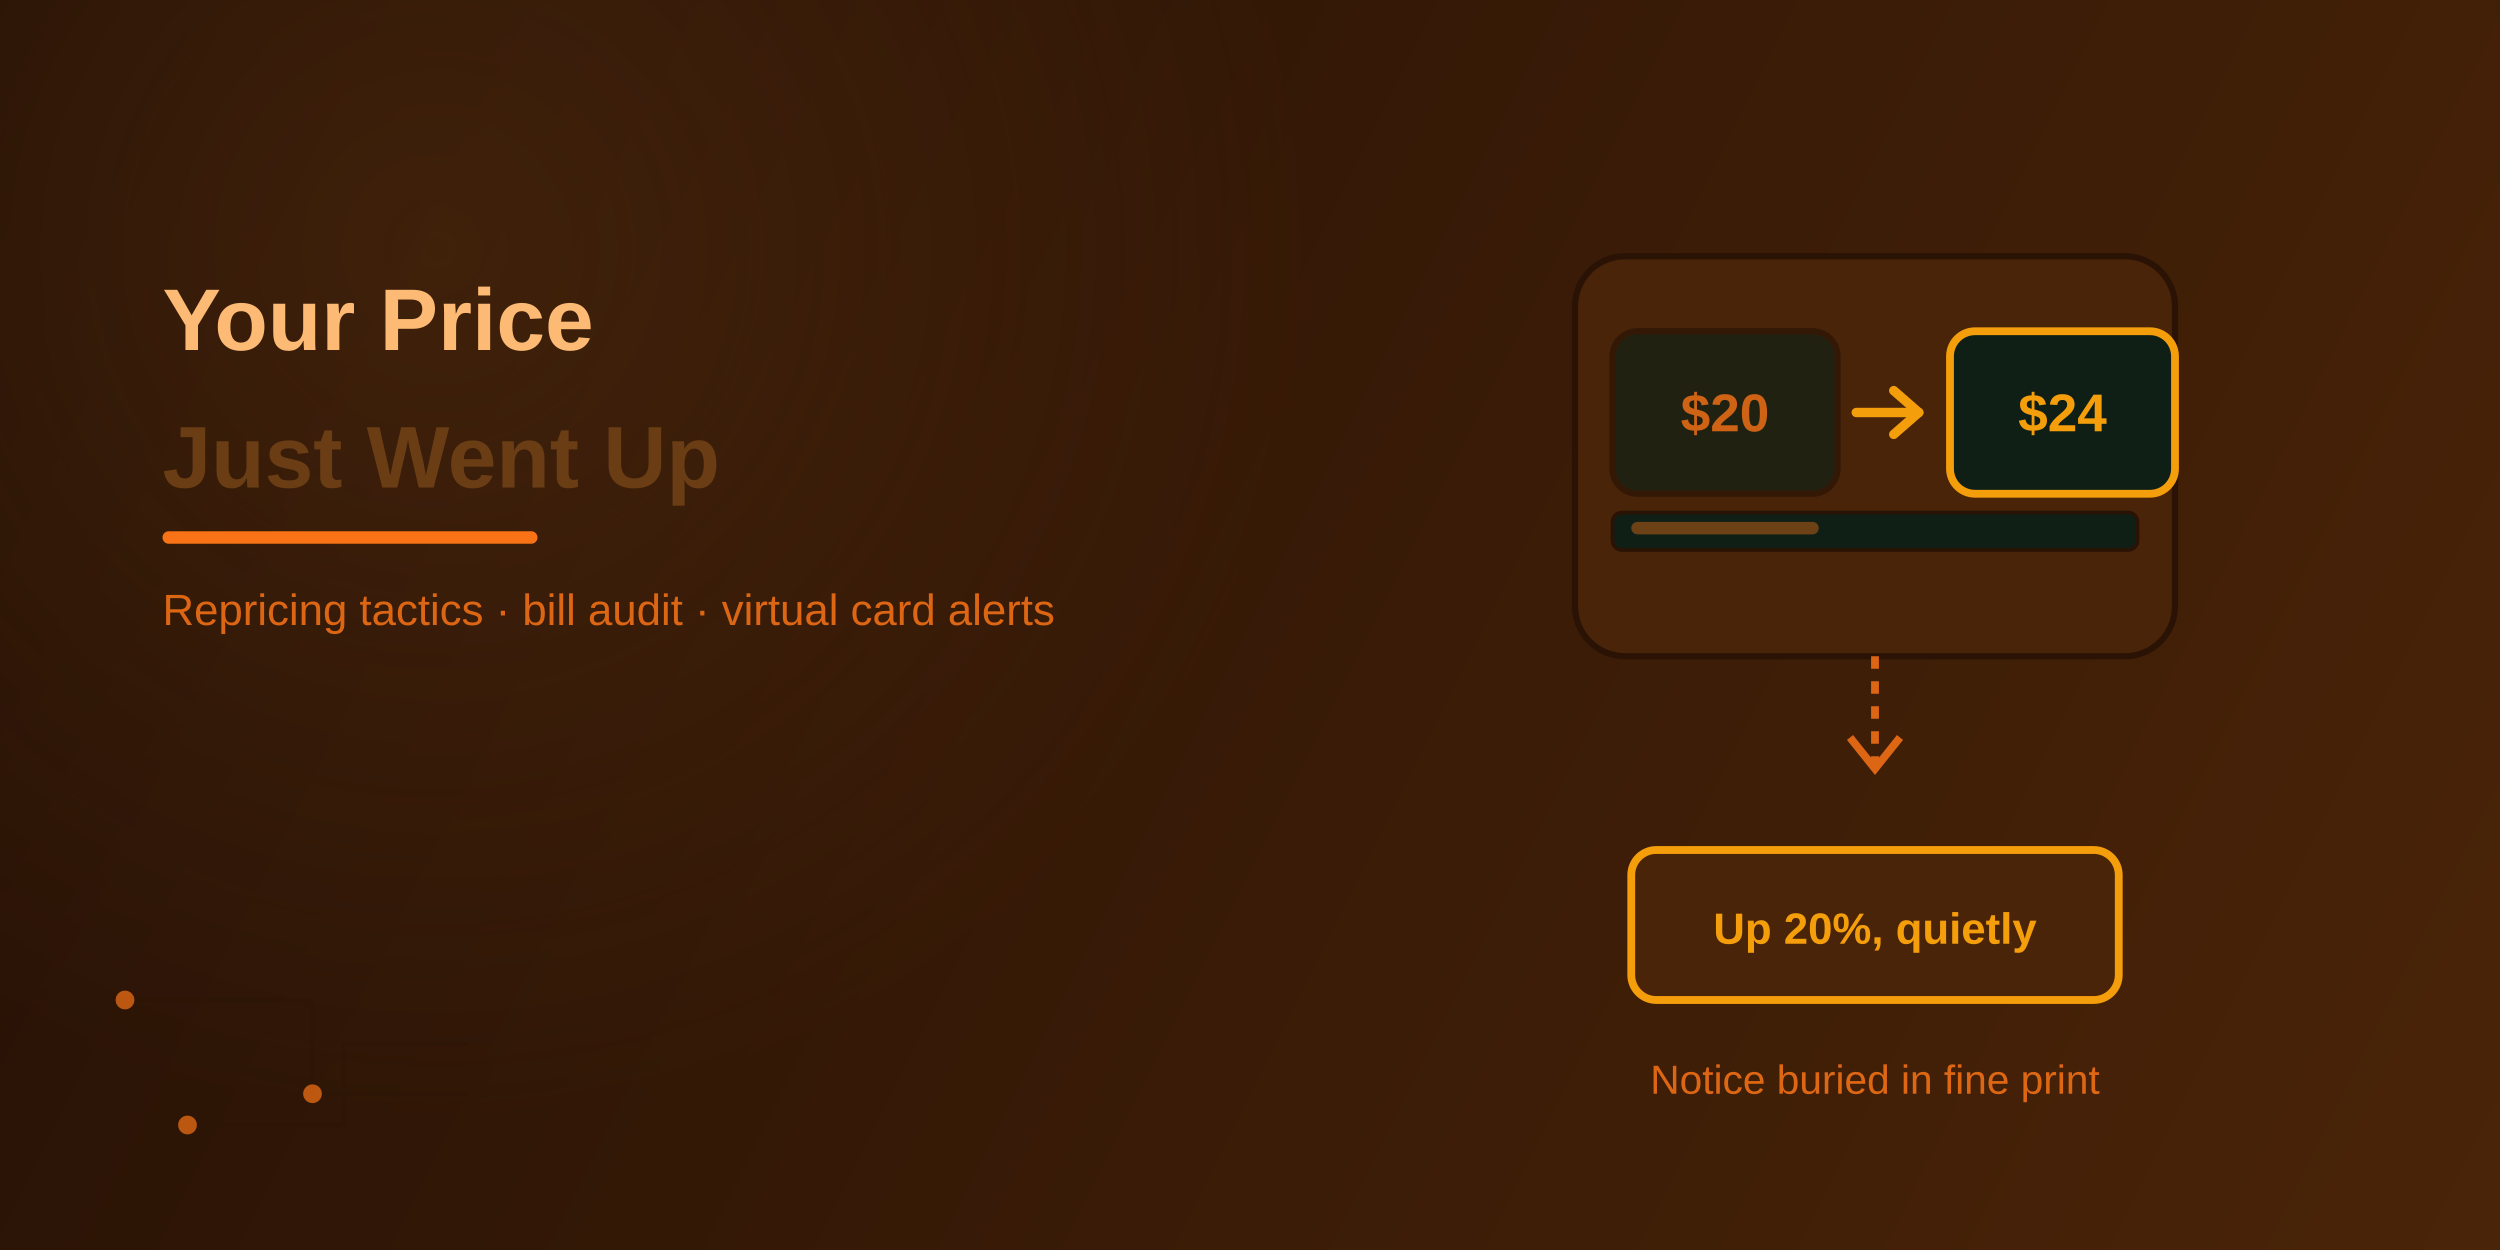
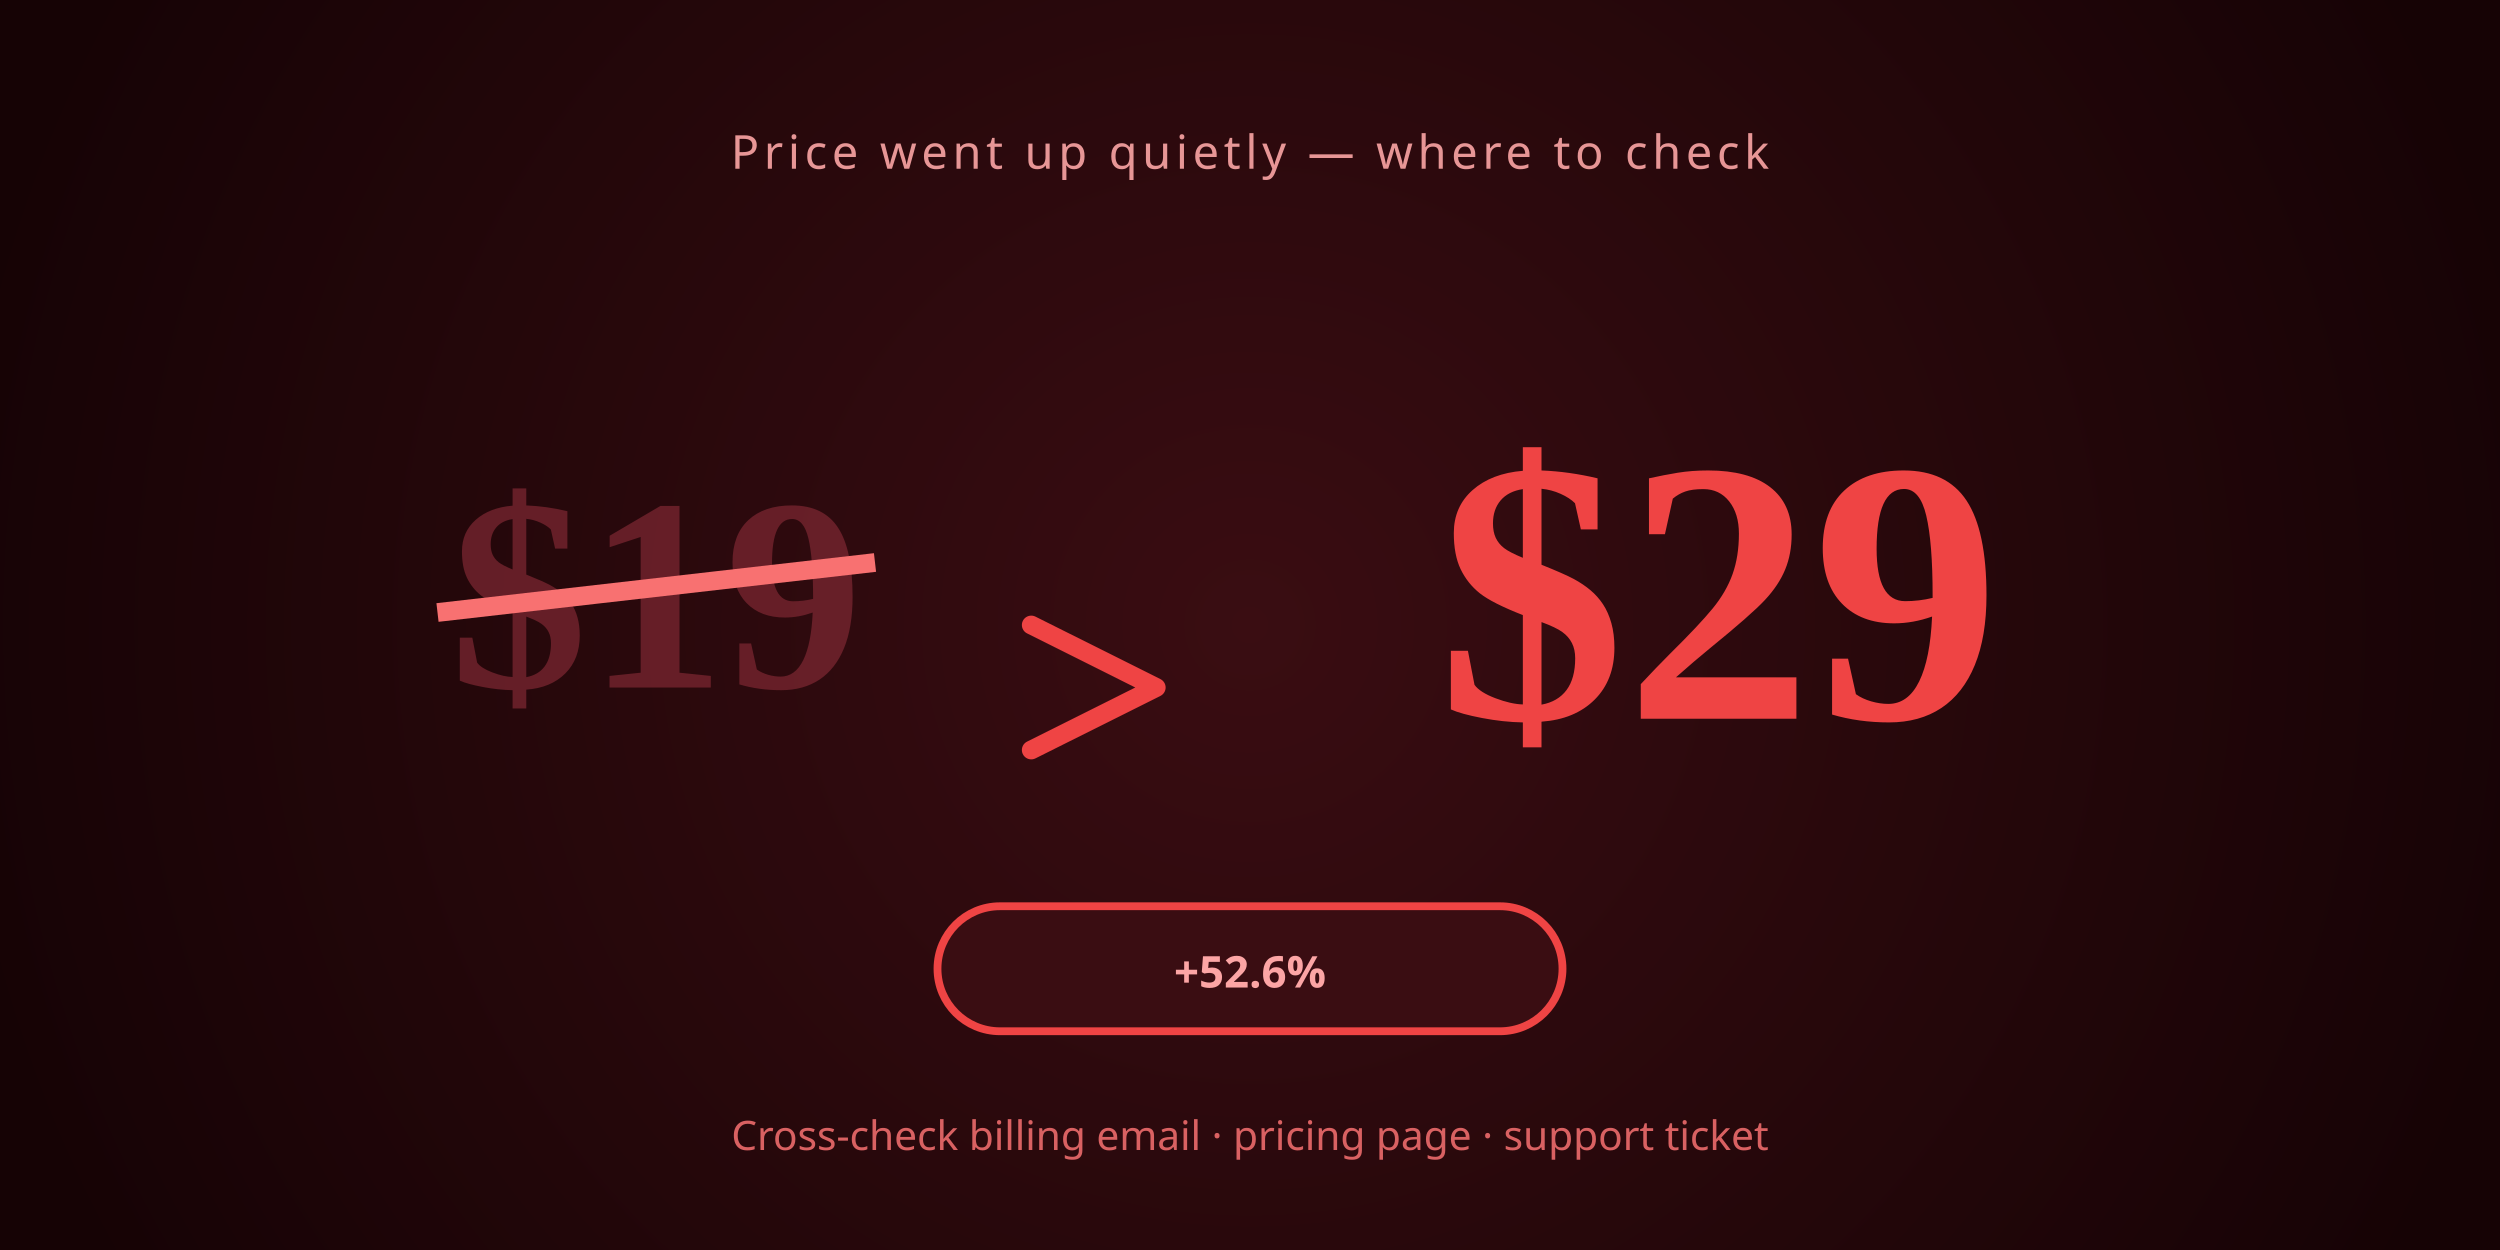
- <svg xmlns="http://www.w3.org/2000/svg" viewBox="0 0 800 400" role="img" aria-label="AI subscription price hikes without notice: bill check cover image">
+ <svg xmlns="http://www.w3.org/2000/svg" viewBox="0 0 800 400" role="img" aria-label="AI subscription price hike without advance notice where to check cover image">
  <defs>
-     <linearGradient id="bgGradPhnEn" x1="0" y1="0" x2="800" y2="400" gradientUnits="userSpaceOnUse">
-       <stop offset="0" stop-color="#241005" />
-       <stop offset="1" stop-color="#4a2408" />
-     </linearGradient>
-     <radialGradient id="glowPhnEn" cx="140" cy="80" r="280" gradientUnits="userSpaceOnUse">
-       <stop offset="0" stop-color="#6b3d14" stop-opacity="0.32" />
-       <stop offset="1" stop-color="#6b3d14" stop-opacity="0" />
+     <radialGradient id="bgGradPhEn" cx="400" cy="200" r="420" gradientUnits="userSpaceOnUse">
+       <stop offset="0" stop-color="#3a0d12" />
+       <stop offset="1" stop-color="#160305" />
    </radialGradient>
  </defs>
-   <rect width="800" height="400" fill="url(#bgGradPhnEn)" />
-   <rect width="800" height="400" fill="url(#glowPhnEn)" />
-   <g stroke="#2a1305" stroke-width="1.4" opacity="0.4" fill="none">
-     <path d="M40 320 h60 v30 h50" />
-     <path d="M60 360 h50 v-26 h40" />
+   <rect width="800" height="400" fill="url(#bgGradPhEn)" />
+   <text x="400" y="54" text-anchor="middle" font-family="sans-serif" font-size="15" letter-spacing="1.5" fill="#fca5a5" opacity="0.9">Price went up quietly — where to check</text>
+   <g transform="translate(400,220)">
+     <text x="-190" y="0" text-anchor="middle" font-size="88" font-weight="700" fill="#7a2530" opacity="0.75">$19</text>
+     <line x1="-260" y1="-24" x2="-120" y2="-40" stroke="#f87171" stroke-width="6" />
+     <path d="M-70 -20 l40 20 l-40 20" fill="none" stroke="#ef4444" stroke-width="6" stroke-linecap="round" stroke-linejoin="round" />
+     <text x="150" y="10" text-anchor="middle" font-size="120" font-weight="700" fill="#ef4444">$29</text>
  </g>
-   <g fill="#f97316" opacity="0.7">
-     <circle cx="40" cy="320" r="3" />
-     <circle cx="100" cy="350" r="3" />
-     <circle cx="60" cy="360" r="3" />
-   </g>
-   <text x="52" y="112" font-family="'Segoe UI',Arial,sans-serif" font-size="28" font-weight="700" fill="#fdba74">Your Price</text>
-   <text x="52" y="156" font-family="'Segoe UI',Arial,sans-serif" font-size="28" font-weight="700" fill="#6b3d14">Just Went Up</text>
-   <rect x="52" y="170" width="120" height="4" rx="2" fill="#f97316" />
-   <text x="52" y="200" font-family="'Segoe UI',Arial,sans-serif" font-size="14" font-weight="400" fill="#f97316" opacity="0.85">Repricing tactics · bill audit · virtual card alerts</text>
-   <g transform="translate(600,146)">
-     <rect x="-96" y="-64" width="192" height="128" rx="16" fill="#4a2408" stroke="#2a1305" stroke-width="2" />
-     <rect x="-84" y="-40" width="72" height="52" rx="8" fill="#0f1f16" stroke="#2a1305" stroke-width="2" opacity="0.7" />
-     <text x="-48" y="-8" text-anchor="middle" font-family="'Segoe UI',Arial,sans-serif" font-size="17" font-weight="700" fill="#f97316" opacity="0.8">$20</text>
-     <path d="M-6 -14 h20" stroke="#f59e0b" stroke-width="3" stroke-linecap="round" />
-     <path d="M6 -21 l8 7 -8 7" fill="none" stroke="#f59e0b" stroke-width="3" stroke-linecap="round" stroke-linejoin="round" />
-     <rect x="24" y="-40" width="72" height="52" rx="8" fill="#0f1f16" stroke="#f59e0b" stroke-width="2.5" />
-     <text x="60" y="-8" text-anchor="middle" font-family="'Segoe UI',Arial,sans-serif" font-size="17" font-weight="700" fill="#f59e0b">$24</text>
-     <rect x="-84" y="18" width="168" height="12" rx="3" fill="#0f1f16" stroke="#2a1305" stroke-width="1.2" />
-     <rect x="-78" y="21" width="60" height="4" rx="2" fill="#f97316" opacity="0.4" />
-   </g>
-   <g stroke="#f97316" stroke-width="2.5" fill="none" opacity="0.85">
-     <path d="M600 210 v34" stroke-dasharray="4 4" />
-     <path d="M592 236 l8 10 l8 -10" fill="none" />
-   </g>
-   <g transform="translate(600,296)">
-     <rect x="-78" y="-24" width="156" height="48" rx="8" fill="#4a2408" stroke="#f59e0b" stroke-width="2.5" />
-     <text x="0" y="6" text-anchor="middle" font-family="'Segoe UI',Arial,sans-serif" font-size="14" fill="#f59e0b" font-weight="700">Up 20%, quietly</text>
-   </g>
-   <text x="600" y="350" text-anchor="middle" font-family="'Segoe UI',Arial,sans-serif" font-size="13" fill="#f97316" opacity="0.85">Notice buried in fine print</text>
+   <rect x="300" y="290" width="200" height="40" rx="20" fill="#3a0d12" stroke="#ef4444" stroke-width="2.5" />
+   <text x="400" y="316" text-anchor="middle" font-family="sans-serif" font-size="14" font-weight="700" fill="#fca5a5">+52.6%</text>
+   <text x="400" y="368" text-anchor="middle" font-family="sans-serif" font-size="13" fill="#f87171" opacity="0.85">Cross-check billing email · pricing page · support ticket</text>
</svg>
